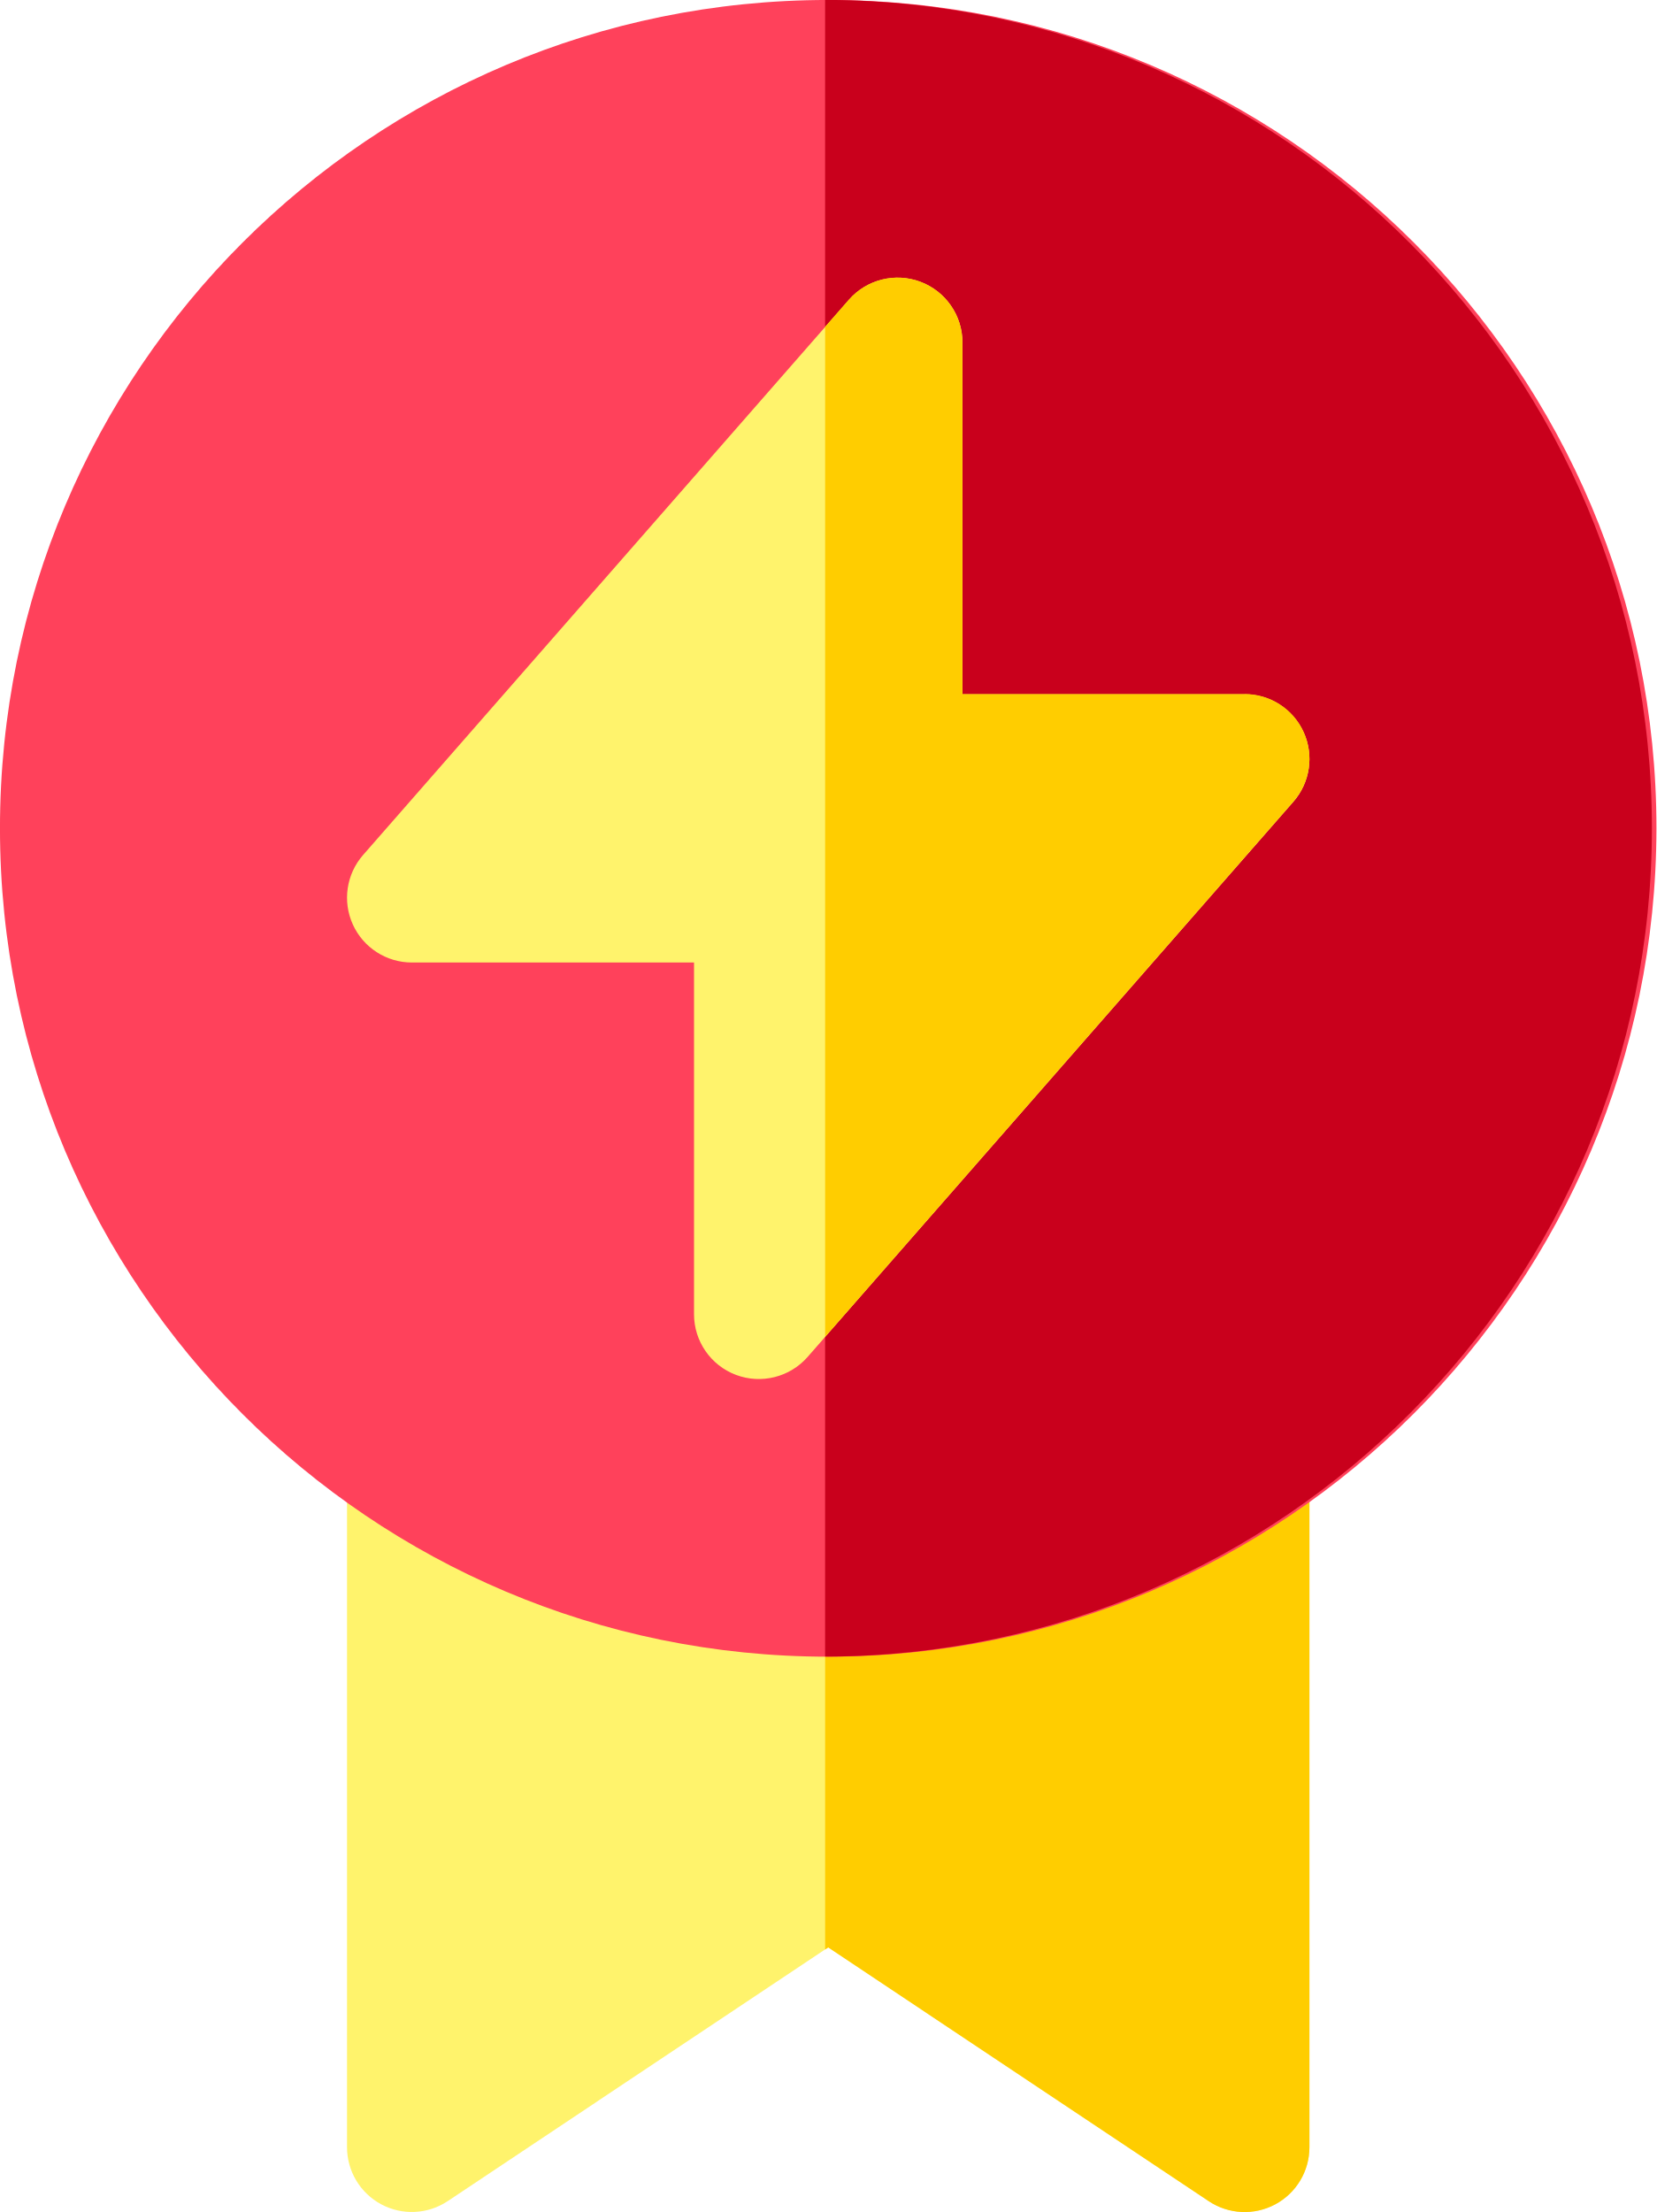
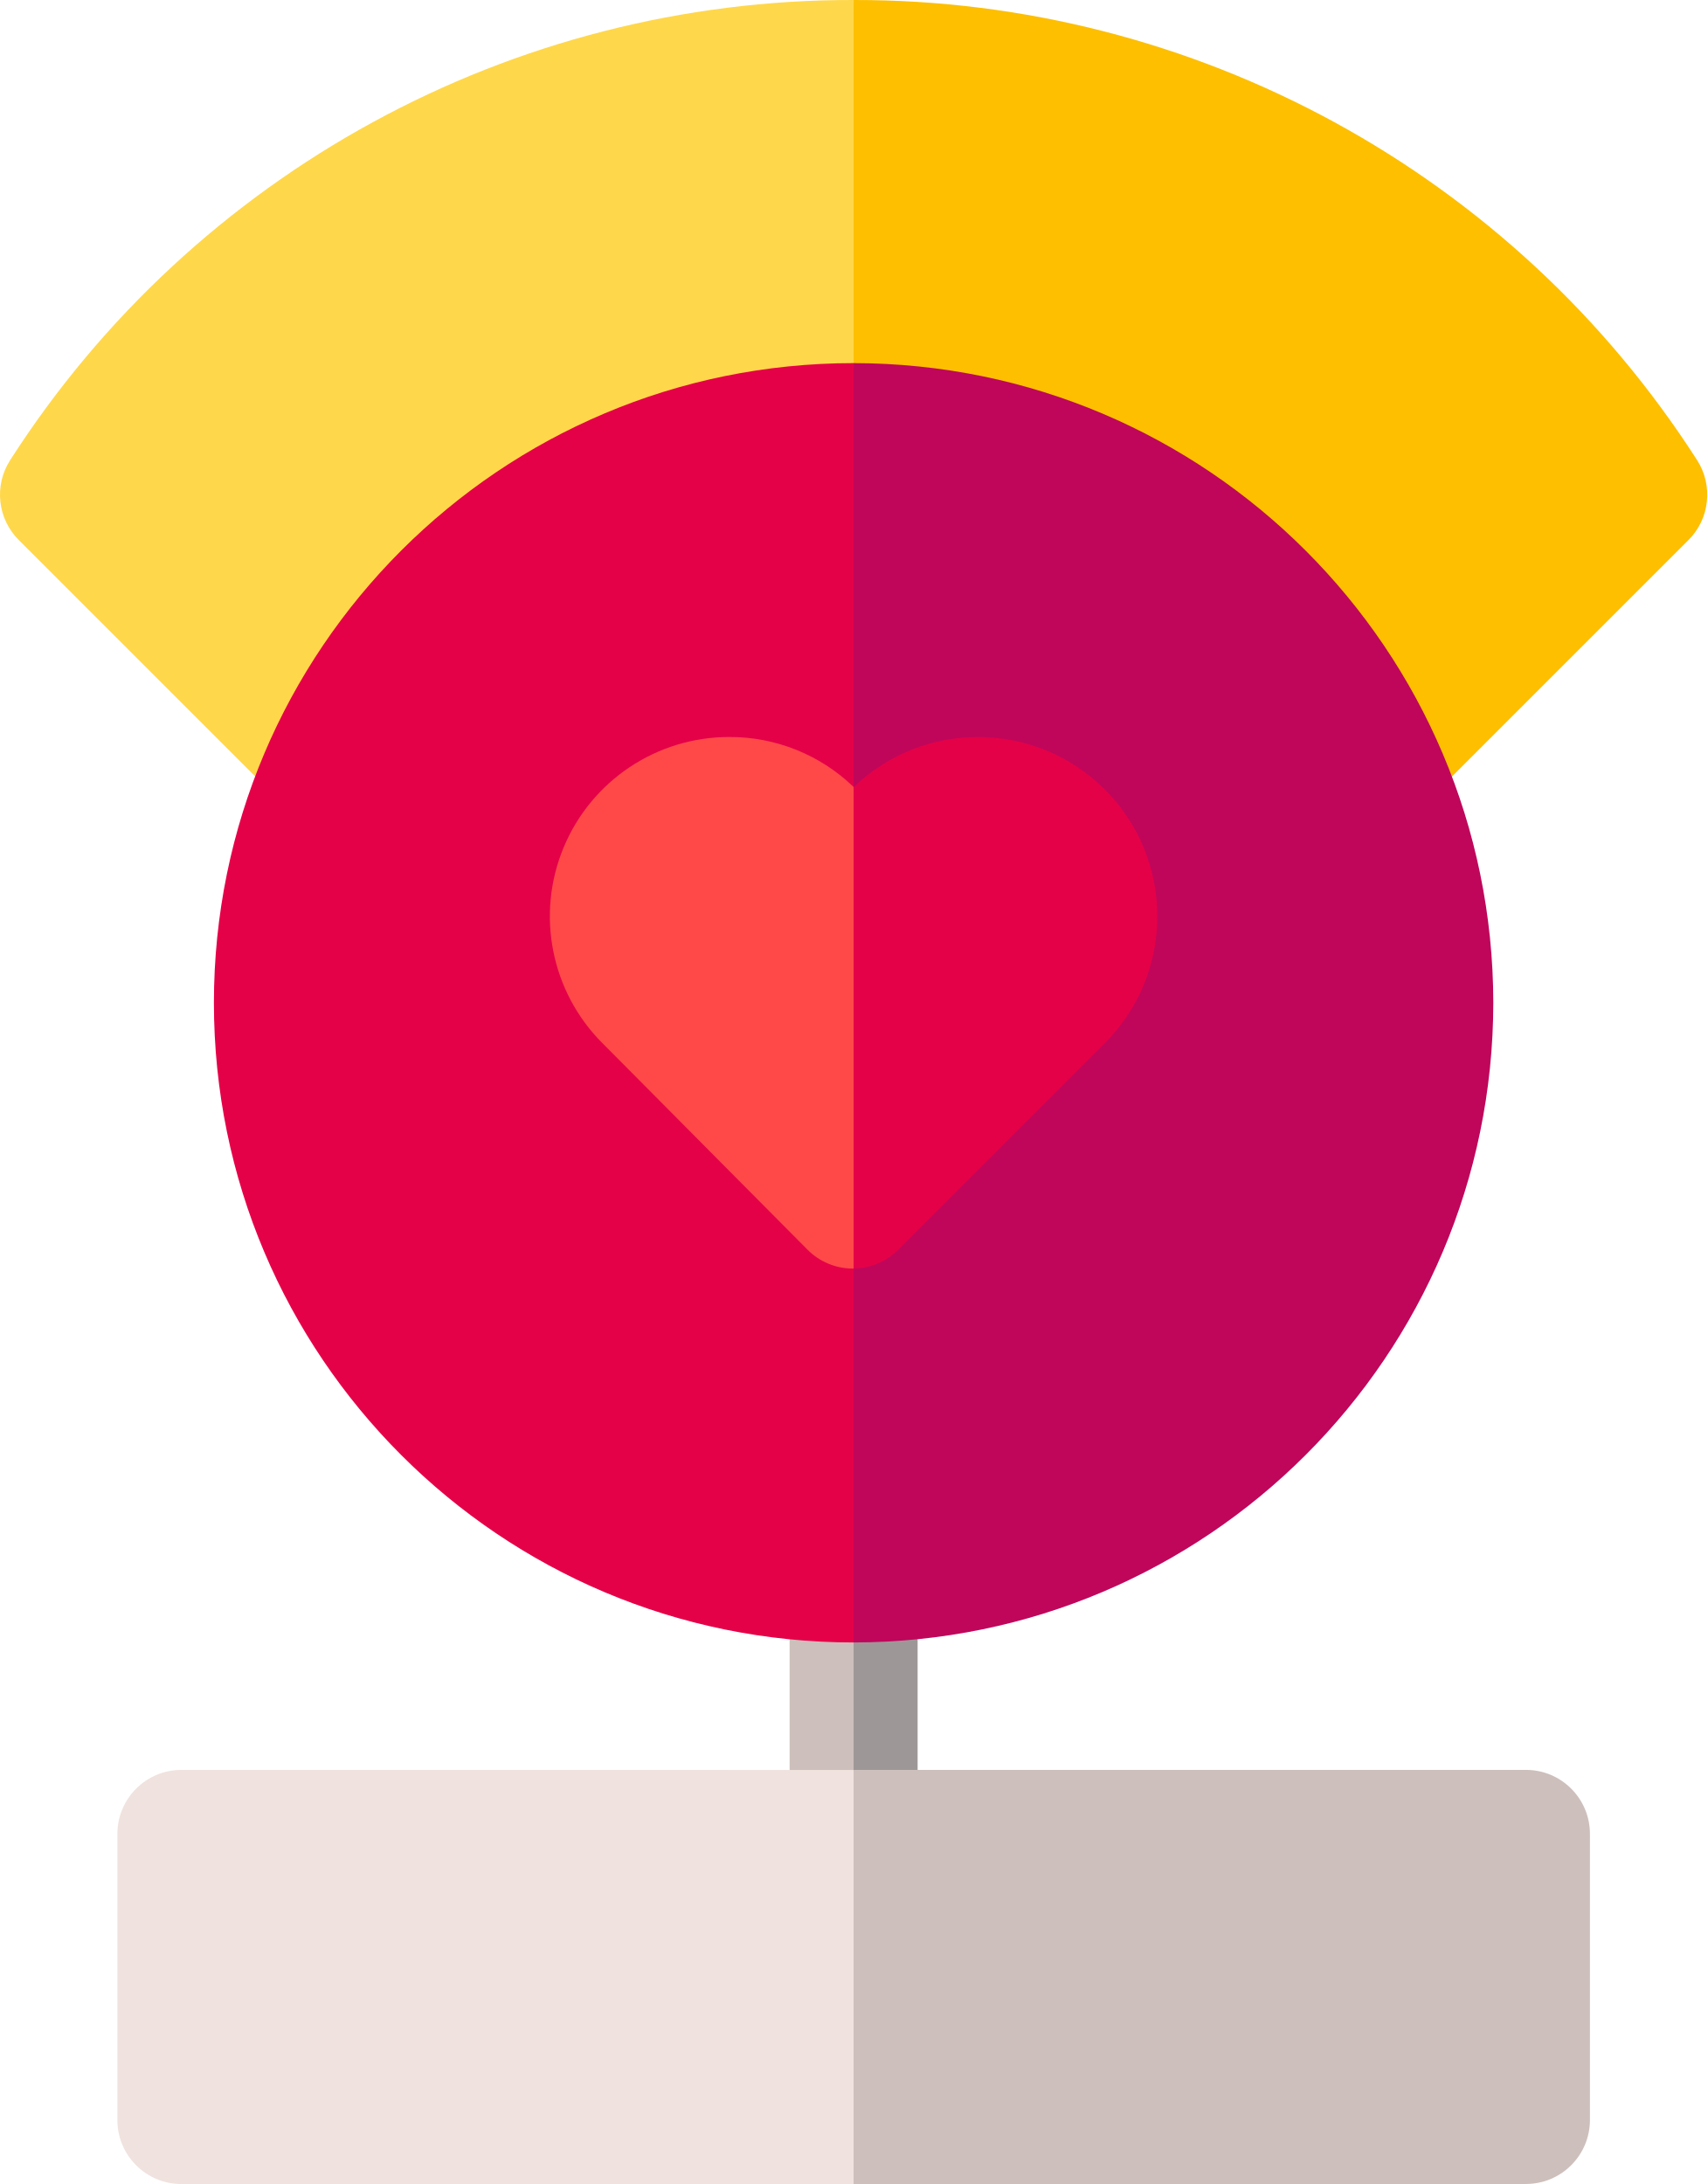
- <svg xmlns="http://www.w3.org/2000/svg" id="_008-badge-3" data-name="008-badge-3" width="65.943" height="88.047" viewBox="0 0 65.943 88.047">
-   <path id="Path_8377" data-name="Path 8377" d="M116.067,324.852H82.912a2.58,2.58,0,0,0-2.579,2.579v27.024a2.579,2.579,0,0,0,4.01,2.146l15.147-10.1,15.146,10.1a2.579,2.579,0,0,0,4.01-2.146V327.431A2.579,2.579,0,0,0,116.067,324.852Zm0,0" transform="translate(-66.518 -268.988)" fill="#fff36c" />
-   <path id="Path_8378" data-name="Path 8378" d="M207.716,324.852h-16.7v21.734l.124-.082,15.146,10.1a2.579,2.579,0,0,0,4.01-2.146V327.431A2.579,2.579,0,0,0,207.716,324.852Zm0,0" transform="translate(-158.168 -268.988)" fill="#ffcd00" />
-   <path id="Path_8379" data-name="Path 8379" d="M32.972,65.943A32.972,32.972,0,1,1,65.943,32.972,33.009,33.009,0,0,1,32.972,65.943Zm0,0" fill="#ff415b" />
-   <path id="Path_8380" data-name="Path 8380" d="M191.139,0h-.124v65.94l.124,0a32.972,32.972,0,0,0,0-65.943Zm0,0" transform="translate(-158.168)" fill="#c9001c" />
-   <path id="Path_8381" data-name="Path 8381" d="M95.819,107.942a2.579,2.579,0,0,1-1.672-2.415v-14H82.912a2.58,2.58,0,0,1-1.941-4.278l19.341-22.1a2.58,2.58,0,0,1,4.521,1.7v14h11.235a2.58,2.58,0,0,1,1.941,4.278l-19.34,22.1A2.585,2.585,0,0,1,95.819,107.942Zm0,0" transform="translate(-66.518 -53.215)" fill="#fff36c" />
-   <path id="Path_8382" data-name="Path 8382" d="M207.716,80.845H196.482v-14a2.58,2.58,0,0,0-4.521-1.7l-.945,1.079v40.2l18.642-21.306a2.579,2.579,0,0,0-1.941-4.278Zm0,0" transform="translate(-158.168 -53.215)" fill="#ffcd00" />
+ <svg xmlns="http://www.w3.org/2000/svg" id="trophy" width="62.212" height="79.59" viewBox="0 0 62.212 79.59">
+   <g id="Group_9615" data-name="Group 9615" transform="translate(28.774 55.191)">
+     <path id="Path_9414" data-name="Path 9414" d="M241,357.377v9.308a2.332,2.332,0,0,0,2.332,2.332l.888-6.986-.888-6.986A2.332,2.332,0,0,0,241,357.377Z" transform="translate(-241 -355.045)" fill="#cdbfbb" />
+     <path id="Path_9415" data-name="Path 9415" d="M256,355.045v13.971a2.332,2.332,0,0,0,2.332-2.332v-9.308A2.332,2.332,0,0,0,256,355.045Z" transform="translate(-253.668 -355.045)" fill="#9e9797" />
+   </g>
+   <g id="Group_9616" data-name="Group 9616">
+     <path id="Path_9416" data-name="Path 9416" d="M56.267,16.766a2.332,2.332,0,0,0,.311,2.912l9.3,9.3H91.209L87,0A36.428,36.428,0,0,0,56.267,16.766Z" transform="translate(-55.895)" fill="#ffd74a" />
+     <path id="Path_9417" data-name="Path 9417" d="M286.734,16.766A36.433,36.433,0,0,0,256,0V28.98h21.121l9.3-9.3A2.332,2.332,0,0,0,286.734,16.766Z" transform="translate(-224.894)" fill="#fdbf00" />
+   </g>
+   <g id="Group_9617" data-name="Group 9617" transform="translate(7.795 13.233)">
+     <path id="Path_9418" data-name="Path 9418" d="M129.349,85.126a23.311,23.311,0,1,0,0,46.622h0l3.094-22.771-3.094-23.851Z" transform="translate(-106.038 -85.126)" fill="#e50148" />
+   </g>
+   <path id="Path_9419" data-name="Path 9419" d="M279.311,108.438A23.337,23.337,0,0,0,256,85.127v46.622A23.338,23.338,0,0,0,279.311,108.438Z" transform="translate(-224.895 -71.894)" fill="#bf065b" />
+   <g id="Group_9618" data-name="Group 9618" transform="translate(20.04 26.858)">
+     <path id="Path_9420" data-name="Path 9420" d="M191.346,172.778a6.535,6.535,0,0,0-4.627,11.15l7.479,7.533a2.332,2.332,0,0,0,1.651.689h.031L198.973,183l-3.094-8.4A6.489,6.489,0,0,0,191.346,172.778Z" transform="translate(-184.813 -172.778)" fill="#ff4949" />
+     <path id="Path_9421" data-name="Path 9421" d="M265.155,174.692a6.535,6.535,0,0,0-9.155-.086v17.542a2.331,2.331,0,0,0,1.622-.682l7.533-7.533a6.542,6.542,0,0,0,0-9.242Z" transform="translate(-244.934 -172.778)" fill="#e50148" />
+   </g>
+   <g id="Group_9619" data-name="Group 9619" transform="translate(4.278 64.5)">
+     <path id="Path_9422" data-name="Path 9422" d="M85.749,414.924a2.332,2.332,0,0,0-2.332,2.332v10.427a2.332,2.332,0,0,0,2.332,2.332h24.5l3.094-7.545-3.094-7.545Z" transform="translate(-83.417 -414.924)" fill="#f0e2de" />
+   </g>
+   <path id="Path_9423" data-name="Path 9423" d="M280.5,414.924H256v15.09h24.5a2.332,2.332,0,0,0,2.332-2.332V417.256A2.332,2.332,0,0,0,280.5,414.924Z" transform="translate(-224.895 -350.425)" fill="#cdbfbb" />
</svg>
